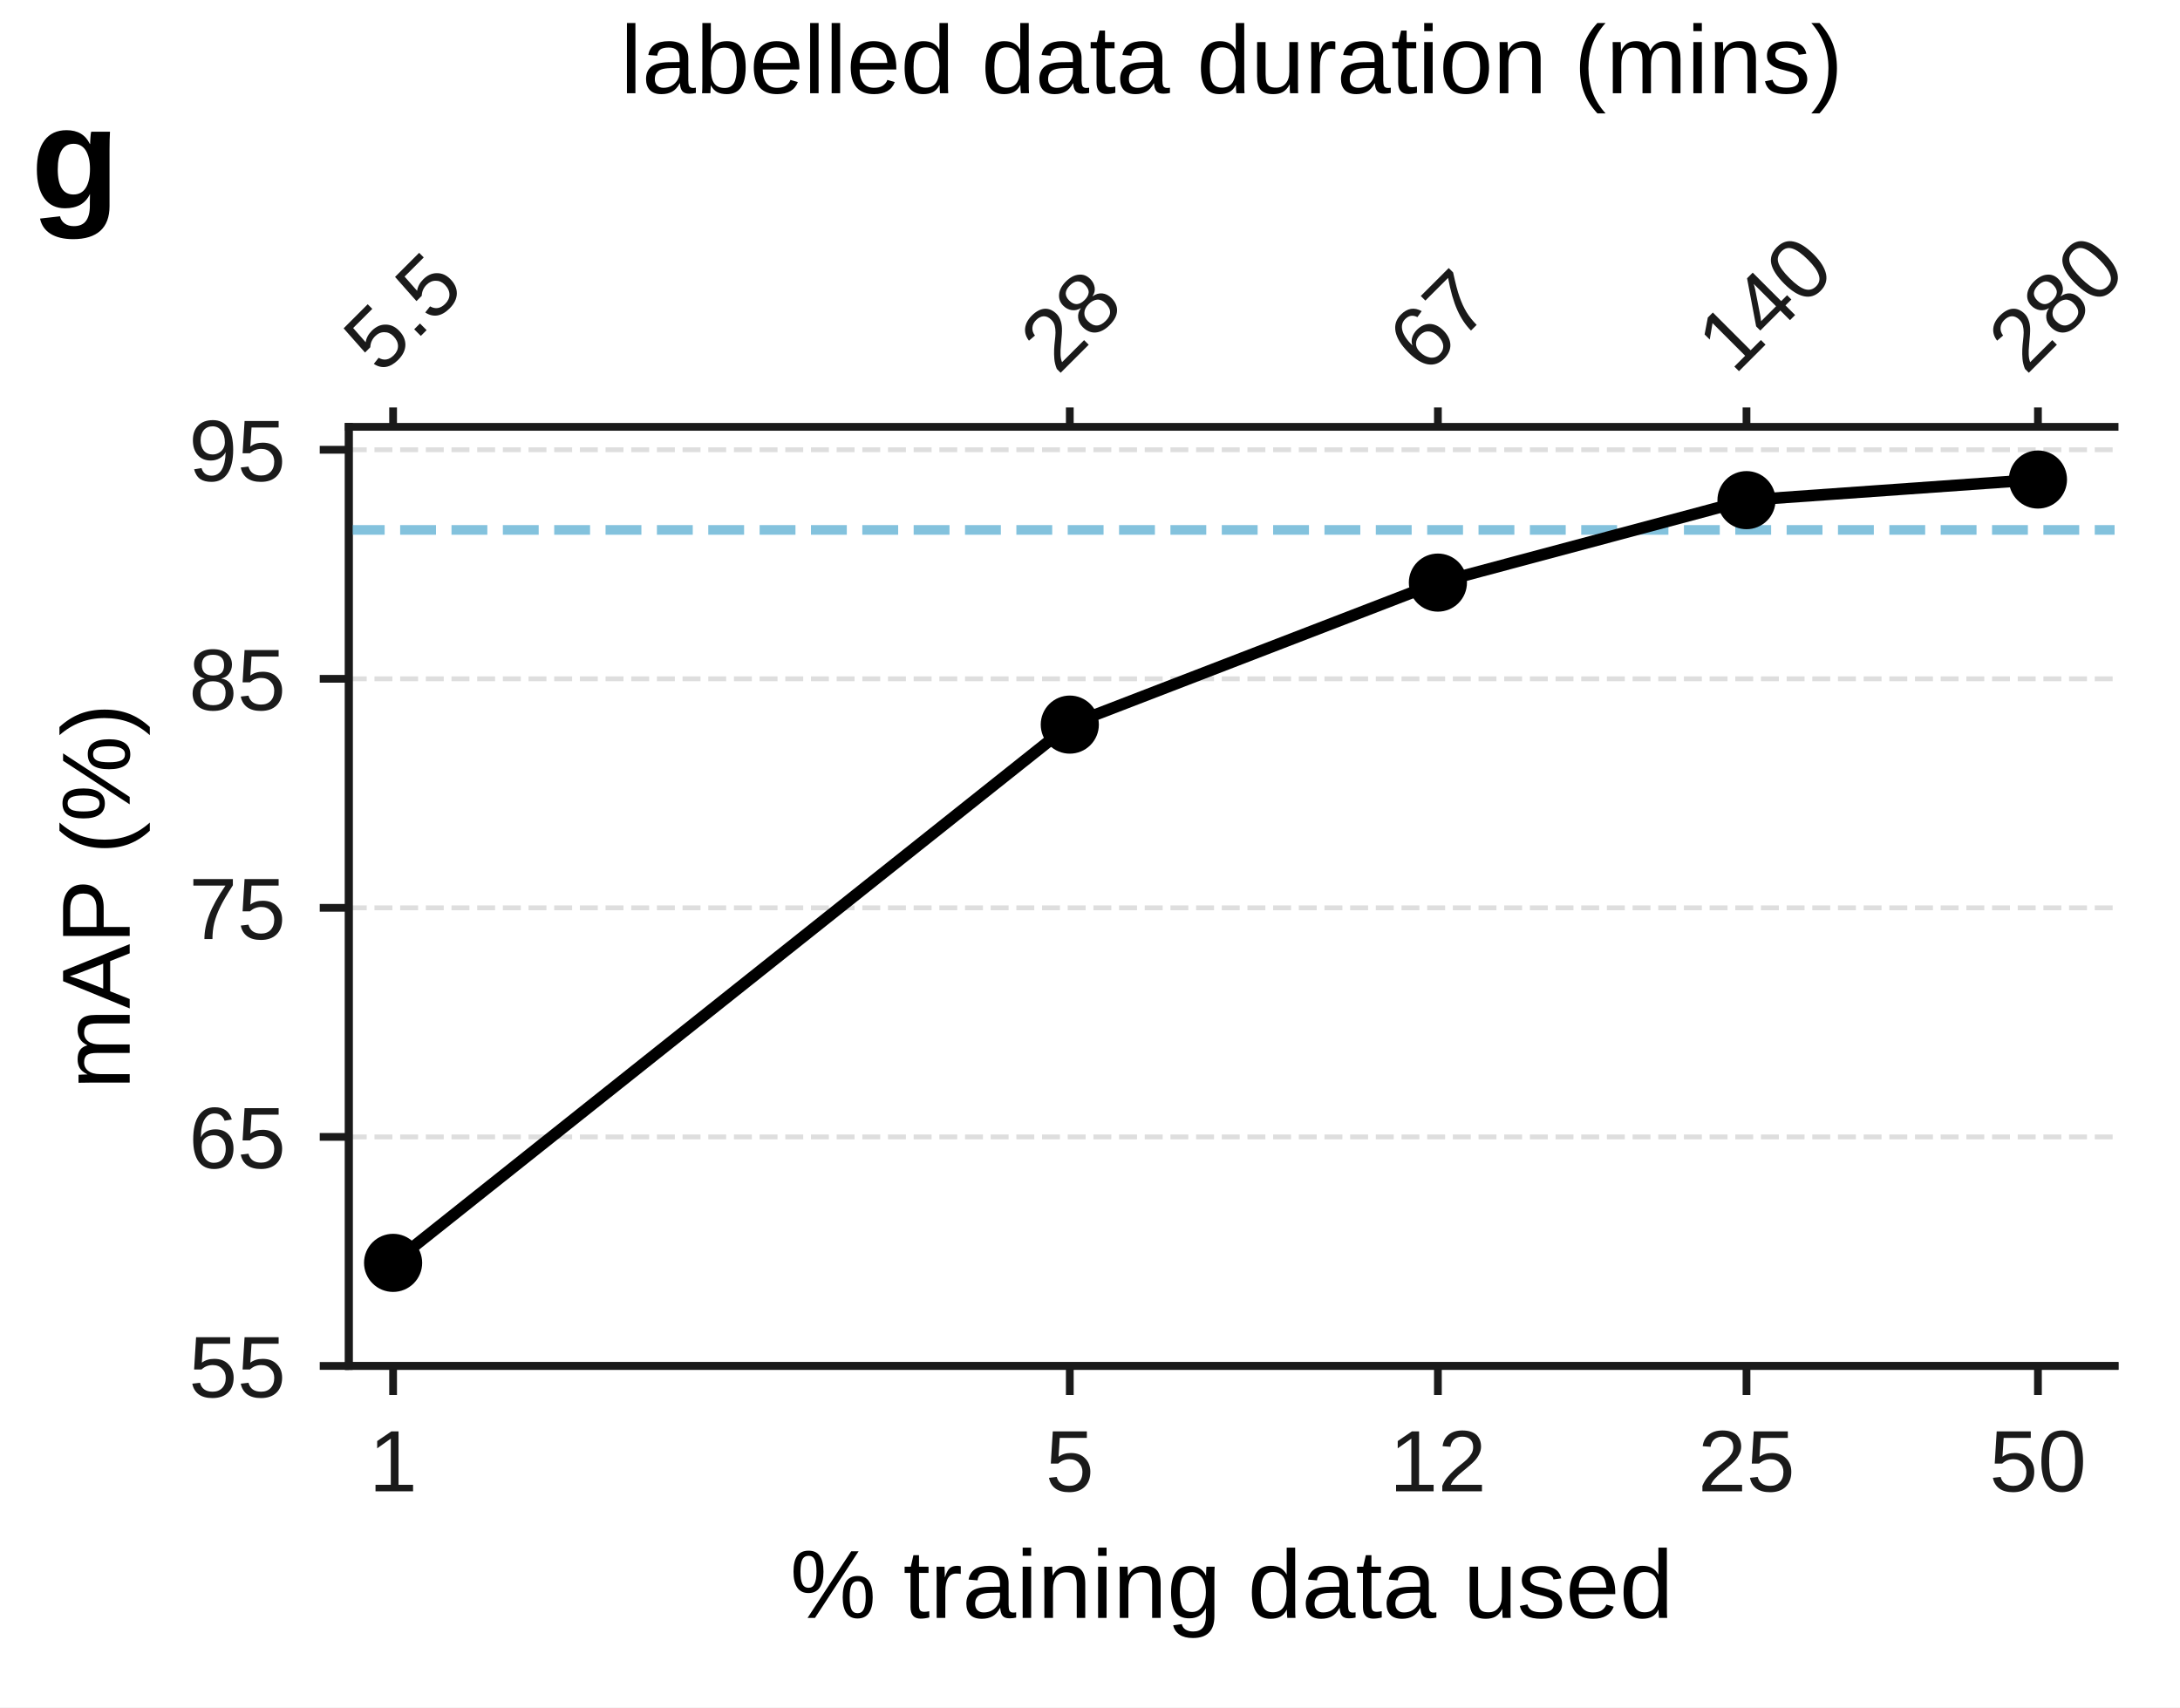
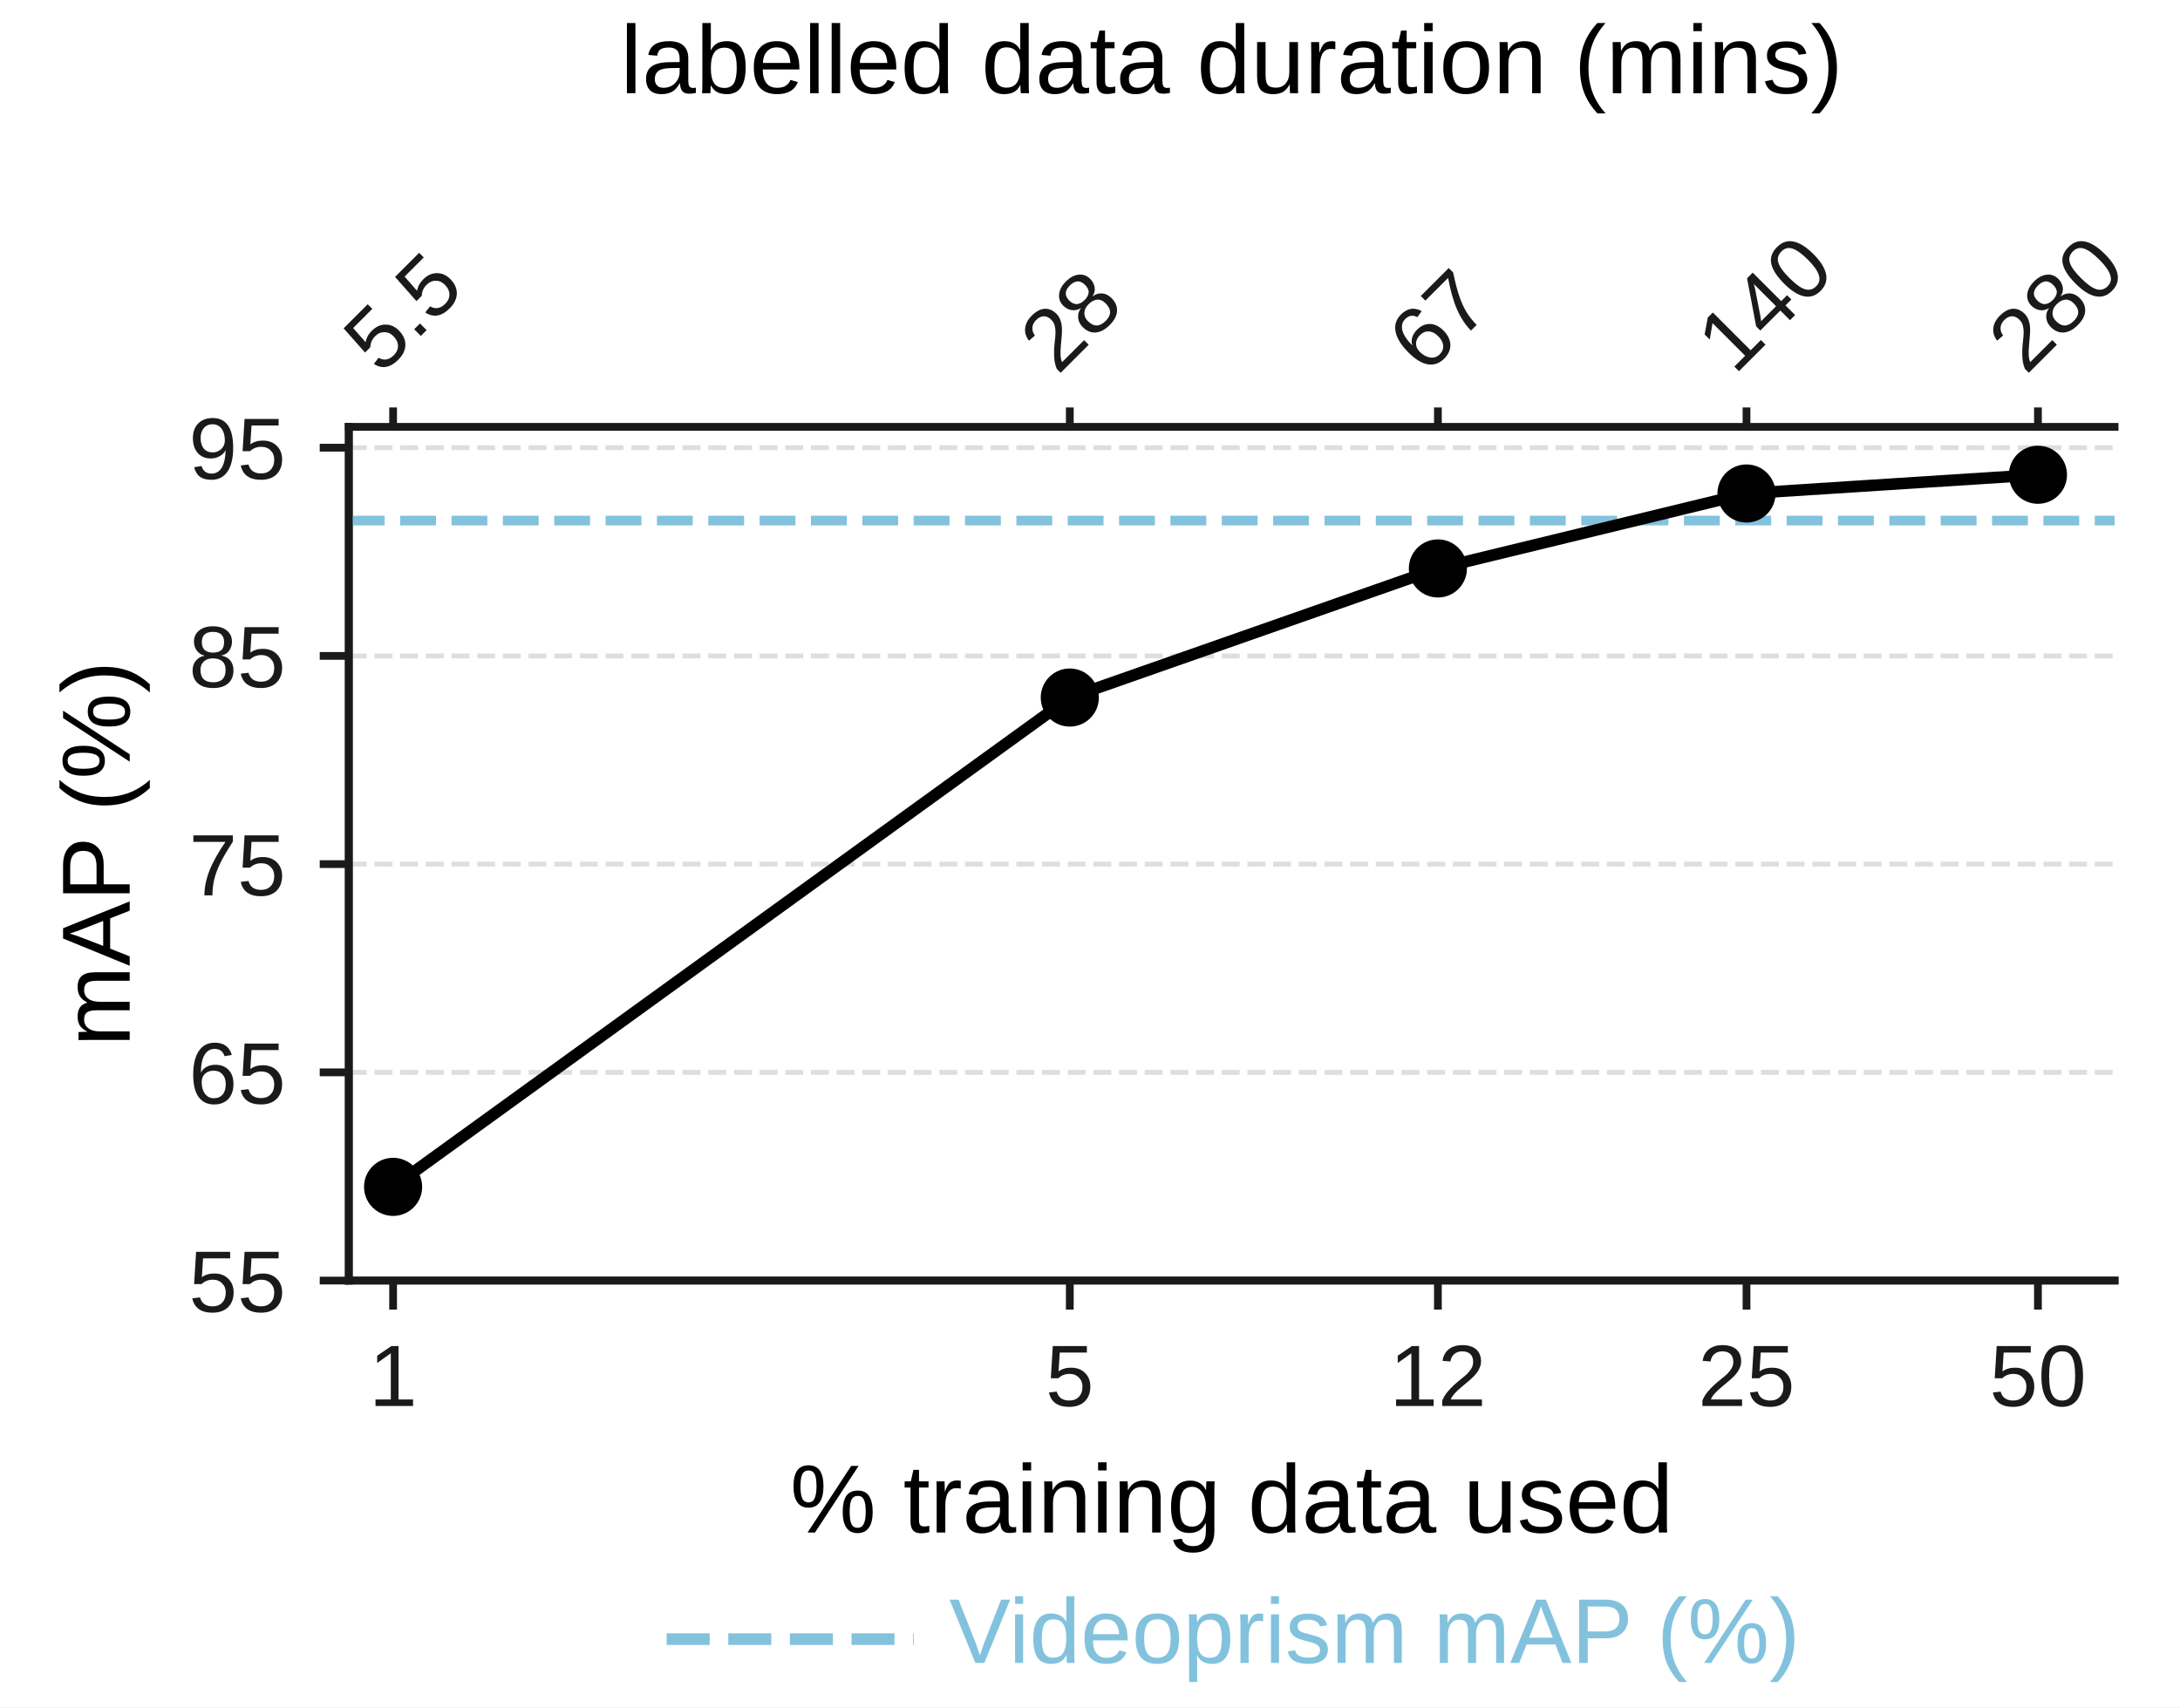
<svg xmlns="http://www.w3.org/2000/svg" xmlns:xlink="http://www.w3.org/1999/xlink" width="225pt" height="176.25pt" viewBox="0 0 225 176.25" version="1.1">
  <defs>
    <style type="text/css">*{stroke-linejoin: round; stroke-linecap: butt}</style>
  </defs>
  <g id="figure_1">
    <g id="patch_1">
      <path d="M 0 176.25  L 225 176.25  L 225 0  L 0 0  z " style="fill: #ffffff" />
    </g>
    <g id="axes_1">
      <g id="patch_2">
-         <path d="M 36 141  L 218.25 141  L 218.25 44.062  L 36 44.062  z " style="fill: #ffffff" />
+         <path d="M 36 132.188  L 218.25 132.188  L 218.25 44.062  L 36 44.062  z " style="fill: #ffffff" />
      </g>
      <g id="matplotlib.axis_1">
        <g id="xtick_1">
          <g id="line2d_1">
            <defs>
-               <path id="m9dae8411f7" d="M 0 0  L 0 3  " style="stroke: #1a1a1a; stroke-width: 0.8" />
+               <path id="m997a11db8f" d="M 0 0  L 0 3  " style="stroke: #1a1a1a; stroke-width: 0.8" />
            </defs>
            <g>
-               <use xlink:href="#m9dae8411f7" x="40.572" y="141" style="fill: #1a1a1a; stroke: #1a1a1a; stroke-width: 0.8" />
+               <use xlink:href="#m997a11db8f" x="40.572" y="132.188" style="fill: #1a1a1a; stroke: #1a1a1a; stroke-width: 0.8" />
            </g>
          </g>
          <g id="text_1">
-             <text style="fill: #1a1a1a; font: 9px 'Arial'; text-anchor: middle" x="40.572" y="153.942" transform="rotate(-0 40.57221 153.942)">1</text>
+             <text style="fill: #1a1a1a; font: 9px 'Arial'; text-anchor: middle" x="40.572" y="145.13" transform="rotate(-0 40.57221 145.1295)">1</text>
          </g>
        </g>
        <g id="xtick_2">
          <g id="line2d_2">
            <g>
-               <use xlink:href="#m9dae8411f7" x="110.415" y="141" style="fill: #1a1a1a; stroke: #1a1a1a; stroke-width: 0.8" />
+               <use xlink:href="#m997a11db8f" x="110.415" y="132.188" style="fill: #1a1a1a; stroke: #1a1a1a; stroke-width: 0.8" />
            </g>
          </g>
          <g id="text_2">
-             <text style="fill: #1a1a1a; font: 9px 'Arial'; text-anchor: middle" x="110.415" y="153.942" transform="rotate(-0 110.4152 153.942)">5</text>
+             <text style="fill: #1a1a1a; font: 9px 'Arial'; text-anchor: middle" x="110.415" y="145.13" transform="rotate(-0 110.4152 145.1295)">5</text>
          </g>
        </g>
        <g id="xtick_3">
          <g id="line2d_3">
            <g>
-               <use xlink:href="#m9dae8411f7" x="148.407" y="141" style="fill: #1a1a1a; stroke: #1a1a1a; stroke-width: 0.8" />
+               <use xlink:href="#m997a11db8f" x="148.407" y="132.188" style="fill: #1a1a1a; stroke: #1a1a1a; stroke-width: 0.8" />
            </g>
          </g>
          <g id="text_3">
-             <text style="fill: #1a1a1a; font: 9px 'Arial'; text-anchor: middle" x="148.407" y="153.942" transform="rotate(-0 148.407 153.942)">12</text>
+             <text style="fill: #1a1a1a; font: 9px 'Arial'; text-anchor: middle" x="148.407" y="145.13" transform="rotate(-0 148.407 145.1295)">12</text>
          </g>
        </g>
        <g id="xtick_4">
          <g id="line2d_4">
            <g>
-               <use xlink:href="#m9dae8411f7" x="180.258" y="141" style="fill: #1a1a1a; stroke: #1a1a1a; stroke-width: 0.8" />
+               <use xlink:href="#m997a11db8f" x="180.258" y="132.188" style="fill: #1a1a1a; stroke: #1a1a1a; stroke-width: 0.8" />
            </g>
          </g>
          <g id="text_4">
-             <text style="fill: #1a1a1a; font: 9px 'Arial'; text-anchor: middle" x="180.258" y="153.942" transform="rotate(-0 180.2582 153.942)">25</text>
+             <text style="fill: #1a1a1a; font: 9px 'Arial'; text-anchor: middle" x="180.258" y="145.13" transform="rotate(-0 180.2582 145.1295)">25</text>
          </g>
        </g>
        <g id="xtick_5">
          <g id="line2d_5">
            <g>
-               <use xlink:href="#m9dae8411f7" x="210.338" y="141" style="fill: #1a1a1a; stroke: #1a1a1a; stroke-width: 0.8" />
+               <use xlink:href="#m997a11db8f" x="210.338" y="132.188" style="fill: #1a1a1a; stroke: #1a1a1a; stroke-width: 0.8" />
            </g>
          </g>
          <g id="text_5">
-             <text style="fill: #1a1a1a; font: 9px 'Arial'; text-anchor: middle" x="210.338" y="153.942" transform="rotate(-0 210.338 153.942)">50</text>
+             <text style="fill: #1a1a1a; font: 9px 'Arial'; text-anchor: middle" x="210.338" y="145.13" transform="rotate(-0 210.338 145.1295)">50</text>
          </g>
        </g>
        <g id="text_6">
-           <text style="font: 10px 'Arial'; text-anchor: middle" x="127.125" y="167.01" transform="rotate(-0 127.125 167.0105)">% training data used</text>
+           <text style="font: 10px 'Arial'; text-anchor: middle" x="127.125" y="158.198" transform="rotate(-0 127.125 158.198)">% training data used</text>
        </g>
      </g>
      <g id="matplotlib.axis_2">
        <g id="ytick_1">
          <g id="line2d_6">
-             <path d="M 36 141  L 218.25 141  " clip-path="url(#p3238c56f47)" style="fill: none; stroke-dasharray: 1.85,0.8; stroke-dashoffset: 0; stroke: #d6d6d6; stroke-opacity: 0.8; stroke-width: 0.5" />
+             <path d="M 36 132.188  L 218.25 132.188  " clip-path="url(#pc3651b9fa2)" style="fill: none; stroke-dasharray: 1.85,0.8; stroke-dashoffset: 0; stroke: #d6d6d6; stroke-opacity: 0.8; stroke-width: 0.5" />
          </g>
          <g id="line2d_7">
            <defs>
-               <path id="m176d5adef1" d="M 0 0  L -3 0  " style="stroke: #1a1a1a; stroke-width: 0.8" />
+               <path id="m70cfc2cc70" d="M 0 0  L -3 0  " style="stroke: #1a1a1a; stroke-width: 0.8" />
            </defs>
            <g>
-               <use xlink:href="#m176d5adef1" x="36" y="141" style="fill: #1a1a1a; stroke: #1a1a1a; stroke-width: 0.8" />
+               <use xlink:href="#m70cfc2cc70" x="36" y="132.188" style="fill: #1a1a1a; stroke: #1a1a1a; stroke-width: 0.8" />
            </g>
          </g>
          <g id="text_7">
-             <text style="fill: #1a1a1a; font: 9px 'Arial'; text-anchor: end" x="29.5" y="144.221" transform="rotate(-0 29.5 144.221)">55</text>
+             <text style="fill: #1a1a1a; font: 9px 'Arial'; text-anchor: end" x="29.5" y="135.409" transform="rotate(-0 29.5 135.4085)">55</text>
          </g>
        </g>
        <g id="ytick_2">
          <g id="line2d_8">
-             <path d="M 36 117.357  L 218.25 117.357  " clip-path="url(#p3238c56f47)" style="fill: none; stroke-dasharray: 1.85,0.8; stroke-dashoffset: 0; stroke: #d6d6d6; stroke-opacity: 0.8; stroke-width: 0.5" />
+             <path d="M 36 110.694  L 218.25 110.694  " clip-path="url(#pc3651b9fa2)" style="fill: none; stroke-dasharray: 1.85,0.8; stroke-dashoffset: 0; stroke: #d6d6d6; stroke-opacity: 0.8; stroke-width: 0.5" />
          </g>
          <g id="line2d_9">
            <g>
-               <use xlink:href="#m176d5adef1" x="36" y="117.357" style="fill: #1a1a1a; stroke: #1a1a1a; stroke-width: 0.8" />
+               <use xlink:href="#m70cfc2cc70" x="36" y="110.694" style="fill: #1a1a1a; stroke: #1a1a1a; stroke-width: 0.8" />
            </g>
          </g>
          <g id="text_8">
-             <text style="fill: #1a1a1a; font: 9px 'Arial'; text-anchor: end" x="29.5" y="120.578" transform="rotate(-0 29.5 120.5777)">65</text>
+             <text style="fill: #1a1a1a; font: 9px 'Arial'; text-anchor: end" x="29.5" y="113.915" transform="rotate(-0 29.5 113.9146)">65</text>
          </g>
        </g>
        <g id="ytick_3">
          <g id="line2d_10">
-             <path d="M 36 93.713  L 218.25 93.713  " clip-path="url(#p3238c56f47)" style="fill: none; stroke-dasharray: 1.85,0.8; stroke-dashoffset: 0; stroke: #d6d6d6; stroke-opacity: 0.8; stroke-width: 0.5" />
+             <path d="M 36 89.2  L 218.25 89.2  " clip-path="url(#pc3651b9fa2)" style="fill: none; stroke-dasharray: 1.85,0.8; stroke-dashoffset: 0; stroke: #d6d6d6; stroke-opacity: 0.8; stroke-width: 0.5" />
          </g>
          <g id="line2d_11">
            <g>
-               <use xlink:href="#m176d5adef1" x="36" y="93.713" style="fill: #1a1a1a; stroke: #1a1a1a; stroke-width: 0.8" />
+               <use xlink:href="#m70cfc2cc70" x="36" y="89.2" style="fill: #1a1a1a; stroke: #1a1a1a; stroke-width: 0.8" />
            </g>
          </g>
          <g id="text_9">
-             <text style="fill: #1a1a1a; font: 9px 'Arial'; text-anchor: end" x="29.5" y="96.934" transform="rotate(-0 29.5 96.93443)">75</text>
+             <text style="fill: #1a1a1a; font: 9px 'Arial'; text-anchor: end" x="29.5" y="92.421" transform="rotate(-0 29.5 92.42071)">75</text>
          </g>
        </g>
        <g id="ytick_4">
          <g id="line2d_12">
-             <path d="M 36 70.07  L 218.25 70.07  " clip-path="url(#p3238c56f47)" style="fill: none; stroke-dasharray: 1.85,0.8; stroke-dashoffset: 0; stroke: #d6d6d6; stroke-opacity: 0.8; stroke-width: 0.5" />
+             <path d="M 36 67.706  L 218.25 67.706  " clip-path="url(#pc3651b9fa2)" style="fill: none; stroke-dasharray: 1.85,0.8; stroke-dashoffset: 0; stroke: #d6d6d6; stroke-opacity: 0.8; stroke-width: 0.5" />
          </g>
          <g id="line2d_13">
            <g>
-               <use xlink:href="#m176d5adef1" x="36" y="70.07" style="fill: #1a1a1a; stroke: #1a1a1a; stroke-width: 0.8" />
+               <use xlink:href="#m70cfc2cc70" x="36" y="67.706" style="fill: #1a1a1a; stroke: #1a1a1a; stroke-width: 0.8" />
            </g>
          </g>
          <g id="text_10">
-             <text style="fill: #1a1a1a; font: 9px 'Arial'; text-anchor: end" x="29.5" y="73.291" transform="rotate(-0 29.5 73.29114)">85</text>
+             <text style="fill: #1a1a1a; font: 9px 'Arial'; text-anchor: end" x="29.5" y="70.927" transform="rotate(-0 29.5 70.92681)">85</text>
          </g>
        </g>
        <g id="ytick_5">
          <g id="line2d_14">
-             <path d="M 36 46.427  L 218.25 46.427  " clip-path="url(#p3238c56f47)" style="fill: none; stroke-dasharray: 1.85,0.8; stroke-dashoffset: 0; stroke: #d6d6d6; stroke-opacity: 0.8; stroke-width: 0.5" />
+             <path d="M 36 46.212  L 218.25 46.212  " clip-path="url(#pc3651b9fa2)" style="fill: none; stroke-dasharray: 1.85,0.8; stroke-dashoffset: 0; stroke: #d6d6d6; stroke-opacity: 0.8; stroke-width: 0.5" />
          </g>
          <g id="line2d_15">
            <g>
-               <use xlink:href="#m176d5adef1" x="36" y="46.427" style="fill: #1a1a1a; stroke: #1a1a1a; stroke-width: 0.8" />
+               <use xlink:href="#m70cfc2cc70" x="36" y="46.212" style="fill: #1a1a1a; stroke: #1a1a1a; stroke-width: 0.8" />
            </g>
          </g>
          <g id="text_11">
-             <text style="fill: #1a1a1a; font: 9px 'Arial'; text-anchor: end" x="29.5" y="49.648" transform="rotate(-0 29.5 49.64784)">95</text>
+             <text style="fill: #1a1a1a; font: 9px 'Arial'; text-anchor: end" x="29.5" y="49.433" transform="rotate(-0 29.5 49.43291)">95</text>
          </g>
        </g>
        <g id="text_12">
-           <text style="font: 10px 'Arial'; text-anchor: middle" x="13.386" y="92.531" transform="rotate(-90 13.38562 92.53125)">mAP (%)</text>
+           <text style="font: 10px 'Arial'; text-anchor: middle" x="13.386" y="88.125" transform="rotate(-90 13.38562 88.125)">mAP (%)</text>
        </g>
      </g>
      <g id="line2d_16">
-         <path style="fill: none; stroke-dasharray: 4.44,1.92; stroke-dashoffset: 0; stroke: #83c2dd; stroke-width: 1.2" />
+         <path d="M 68.805 169.2  L 94.32 169.2  " style="fill: none; stroke-dasharray: 4.44,1.92; stroke-dashoffset: 0; stroke: #83c2dd; stroke-width: 1.2" />
      </g>
      <g id="patch_3">
-         <path d="M 36 141  L 36 44.062  " style="fill: none; stroke: #1a1a1a; stroke-width: 0.8; stroke-linejoin: miter; stroke-linecap: square" />
+         <path d="M 36 132.188  L 36 44.062  " style="fill: none; stroke: #1a1a1a; stroke-width: 0.8; stroke-linejoin: miter; stroke-linecap: square" />
      </g>
      <g id="patch_4">
-         <path d="M 36 141  L 218.25 141  " style="fill: none; stroke: #1a1a1a; stroke-width: 0.8; stroke-linejoin: miter; stroke-linecap: square" />
+         <path d="M 36 132.188  L 218.25 132.188  " style="fill: none; stroke: #1a1a1a; stroke-width: 0.8; stroke-linejoin: miter; stroke-linecap: square" />
      </g>
      <g id="text_13">
-         <text style="font: 700 15px 'Arial'; text-anchor: start" x="3.195" y="21.518" transform="rotate(-0 3.195 21.51797)">g</text>
-       </g>
-       <g id="text_14">
-         <text style="fill: #83c2dd; font: 9.5px 'Arial'; text-anchor: start" x="97.965" y="184.172" transform="rotate(-0 97.965 184.1719)">Videoprism mAP (%)</text>
+         <text style="fill: #83c2dd; font: 9.5px 'Arial'; text-anchor: start" x="97.965" y="171.658" transform="rotate(-0 97.965 171.6581)">Videoprism mAP (%)</text>
      </g>
      <g id="line2d_17">
-         <path d="M 36 54.702  L 218.25 54.702  " clip-path="url(#p3238c56f47)" style="fill: none; stroke-dasharray: 3.7,1.6; stroke-dashoffset: 0; stroke: #83c2dd" />
+         <path d="M 36 53.735  L 218.25 53.735  " clip-path="url(#pc3651b9fa2)" style="fill: none; stroke-dasharray: 3.7,1.6; stroke-dashoffset: 0; stroke: #83c2dd" />
      </g>
      <g id="line2d_18">
-         <path d="M 40.572 130.361  L 110.415 74.799  L 148.407 60.14  L 180.258 51.628  L 210.338 49.5  " clip-path="url(#p3238c56f47)" style="fill: none; stroke: #000000; stroke-width: 1.2; stroke-linecap: square" />
+         <path d="M 40.572 122.515  L 110.415 72.005  L 148.407 58.678  L 180.258 50.941  L 210.338 49.006  " clip-path="url(#pc3651b9fa2)" style="fill: none; stroke: #000000; stroke-width: 1.2; stroke-linecap: square" />
        <defs>
-           <path id="mad6c2577a6" d="M 0 2.5  C 0.663 2.5 1.299 2.237 1.768 1.768  C 2.237 1.299 2.5 0.663 2.5 0  C 2.5 -0.663 2.237 -1.299 1.768 -1.768  C 1.299 -2.237 0.663 -2.5 0 -2.5  C -0.663 -2.5 -1.299 -2.237 -1.768 -1.768  C -2.237 -1.299 -2.5 -0.663 -2.5 0  C -2.5 0.663 -2.237 1.299 -1.768 1.768  C -1.299 2.237 -0.663 2.5 0 2.5  z " style="stroke: #000000" />
+           <path id="m672782e58d" d="M 0 2.5  C 0.663 2.5 1.299 2.237 1.768 1.768  C 2.237 1.299 2.5 0.663 2.5 0  C 2.5 -0.663 2.237 -1.299 1.768 -1.768  C 1.299 -2.237 0.663 -2.5 0 -2.5  C -0.663 -2.5 -1.299 -2.237 -1.768 -1.768  C -2.237 -1.299 -2.5 -0.663 -2.5 0  C -2.5 0.663 -2.237 1.299 -1.768 1.768  C -1.299 2.237 -0.663 2.5 0 2.5  z " style="stroke: #000000" />
        </defs>
-         <g clip-path="url(#p3238c56f47)">
-           <use xlink:href="#mad6c2577a6" x="40.572" y="130.361" style="stroke: #000000" />
-           <use xlink:href="#mad6c2577a6" x="110.415" y="74.799" style="stroke: #000000" />
-           <use xlink:href="#mad6c2577a6" x="148.407" y="60.14" style="stroke: #000000" />
-           <use xlink:href="#mad6c2577a6" x="180.258" y="51.628" style="stroke: #000000" />
-           <use xlink:href="#mad6c2577a6" x="210.338" y="49.5" style="stroke: #000000" />
+         <g clip-path="url(#pc3651b9fa2)">
+           <use xlink:href="#m672782e58d" x="40.572" y="122.515" style="stroke: #000000" />
+           <use xlink:href="#m672782e58d" x="110.415" y="72.005" style="stroke: #000000" />
+           <use xlink:href="#m672782e58d" x="148.407" y="58.678" style="stroke: #000000" />
+           <use xlink:href="#m672782e58d" x="180.258" y="50.941" style="stroke: #000000" />
+           <use xlink:href="#m672782e58d" x="210.338" y="49.006" style="stroke: #000000" />
        </g>
      </g>
    </g>
    <g id="axes_2">
      <g id="matplotlib.axis_3">
        <g id="xtick_6">
          <g id="line2d_19">
            <defs>
-               <path id="m9434329012" d="M 0 0  L 0 -2  " style="stroke: #1a1a1a; stroke-width: 0.8" />
+               <path id="me325bd285a" d="M 0 0  L 0 -2  " style="stroke: #1a1a1a; stroke-width: 0.8" />
            </defs>
            <g>
-               <use xlink:href="#m9434329012" x="40.572" y="44.062" style="fill: #1a1a1a; stroke: #1a1a1a; stroke-width: 0.8" />
-             </g>
-           </g>
-           <g id="text_15">
+               <use xlink:href="#me325bd285a" x="40.572" y="44.062" style="fill: #1a1a1a; stroke: #1a1a1a; stroke-width: 0.8" />
+             </g>
+           </g>
+           <g id="text_14">
            <text style="fill: #1a1a1a; font: 9px 'Arial'; text-anchor: start" x="39.307" y="38.798" transform="rotate(-45 39.30738 38.79766)">5.5</text>
          </g>
        </g>
        <g id="xtick_7">
          <g id="line2d_20">
            <g>
-               <use xlink:href="#m9434329012" x="110.415" y="44.062" style="fill: #1a1a1a; stroke: #1a1a1a; stroke-width: 0.8" />
-             </g>
-           </g>
-           <g id="text_16">
+               <use xlink:href="#me325bd285a" x="110.415" y="44.062" style="fill: #1a1a1a; stroke: #1a1a1a; stroke-width: 0.8" />
+             </g>
+           </g>
+           <g id="text_15">
            <text style="fill: #1a1a1a; font: 9px 'Arial'; text-anchor: start" x="109.15" y="38.798" transform="rotate(-45 109.1504 38.79766)">28</text>
          </g>
        </g>
        <g id="xtick_8">
          <g id="line2d_21">
            <g>
-               <use xlink:href="#m9434329012" x="148.407" y="44.062" style="fill: #1a1a1a; stroke: #1a1a1a; stroke-width: 0.8" />
-             </g>
-           </g>
-           <g id="text_17">
+               <use xlink:href="#me325bd285a" x="148.407" y="44.062" style="fill: #1a1a1a; stroke: #1a1a1a; stroke-width: 0.8" />
+             </g>
+           </g>
+           <g id="text_16">
            <text style="fill: #1a1a1a; font: 9px 'Arial'; text-anchor: start" x="147.142" y="38.798" transform="rotate(-45 147.1421 38.79766)">67</text>
          </g>
        </g>
        <g id="xtick_9">
          <g id="line2d_22">
            <g>
-               <use xlink:href="#m9434329012" x="180.258" y="44.062" style="fill: #1a1a1a; stroke: #1a1a1a; stroke-width: 0.8" />
-             </g>
-           </g>
-           <g id="text_18">
+               <use xlink:href="#me325bd285a" x="180.258" y="44.062" style="fill: #1a1a1a; stroke: #1a1a1a; stroke-width: 0.8" />
+             </g>
+           </g>
+           <g id="text_17">
            <text style="fill: #1a1a1a; font: 9px 'Arial'; text-anchor: start" x="178.993" y="38.798" transform="rotate(-45 178.9934 38.79766)">140</text>
          </g>
        </g>
        <g id="xtick_10">
          <g id="line2d_23">
            <g>
-               <use xlink:href="#m9434329012" x="210.338" y="44.062" style="fill: #1a1a1a; stroke: #1a1a1a; stroke-width: 0.8" />
-             </g>
-           </g>
-           <g id="text_19">
+               <use xlink:href="#me325bd285a" x="210.338" y="44.062" style="fill: #1a1a1a; stroke: #1a1a1a; stroke-width: 0.8" />
+             </g>
+           </g>
+           <g id="text_18">
            <text style="fill: #1a1a1a; font: 9px 'Arial'; text-anchor: start" x="209.073" y="38.798" transform="rotate(-45 209.0732 38.79766)">280</text>
          </g>
        </g>
-         <g id="text_20">
+         <g id="text_19">
          <text style="font: 10px 'Arial'; text-anchor: middle" x="127.125" y="9.626" transform="rotate(-0 127.125 9.625582)">labelled data duration (mins)</text>
        </g>
      </g>
      <g id="patch_5">
-         <path d="M 36 141  L 36 44.062  " style="fill: none; stroke: #1a1a1a; stroke-width: 0.8; stroke-linejoin: miter; stroke-linecap: square" />
+         <path d="M 36 132.188  L 36 44.062  " style="fill: none; stroke: #1a1a1a; stroke-width: 0.8; stroke-linejoin: miter; stroke-linecap: square" />
      </g>
      <g id="patch_6">
-         <path d="M 36 141  L 218.25 141  " style="fill: none; stroke: #1a1a1a; stroke-width: 0.8; stroke-linejoin: miter; stroke-linecap: square" />
+         <path d="M 36 132.188  L 218.25 132.188  " style="fill: none; stroke: #1a1a1a; stroke-width: 0.8; stroke-linejoin: miter; stroke-linecap: square" />
      </g>
      <g id="patch_7">
        <path d="M 36 44.062  L 218.25 44.062  " style="fill: none; stroke: #1a1a1a; stroke-width: 0.8; stroke-linejoin: miter; stroke-linecap: square" />
      </g>
    </g>
  </g>
  <defs>
-     <clipPath id="p3238c56f47">
-       <rect x="36" y="44.062" width="182.25" height="96.938" />
+     <clipPath id="pc3651b9fa2">
+       <rect x="36" y="44.062" width="182.25" height="88.125" />
    </clipPath>
  </defs>
</svg>
